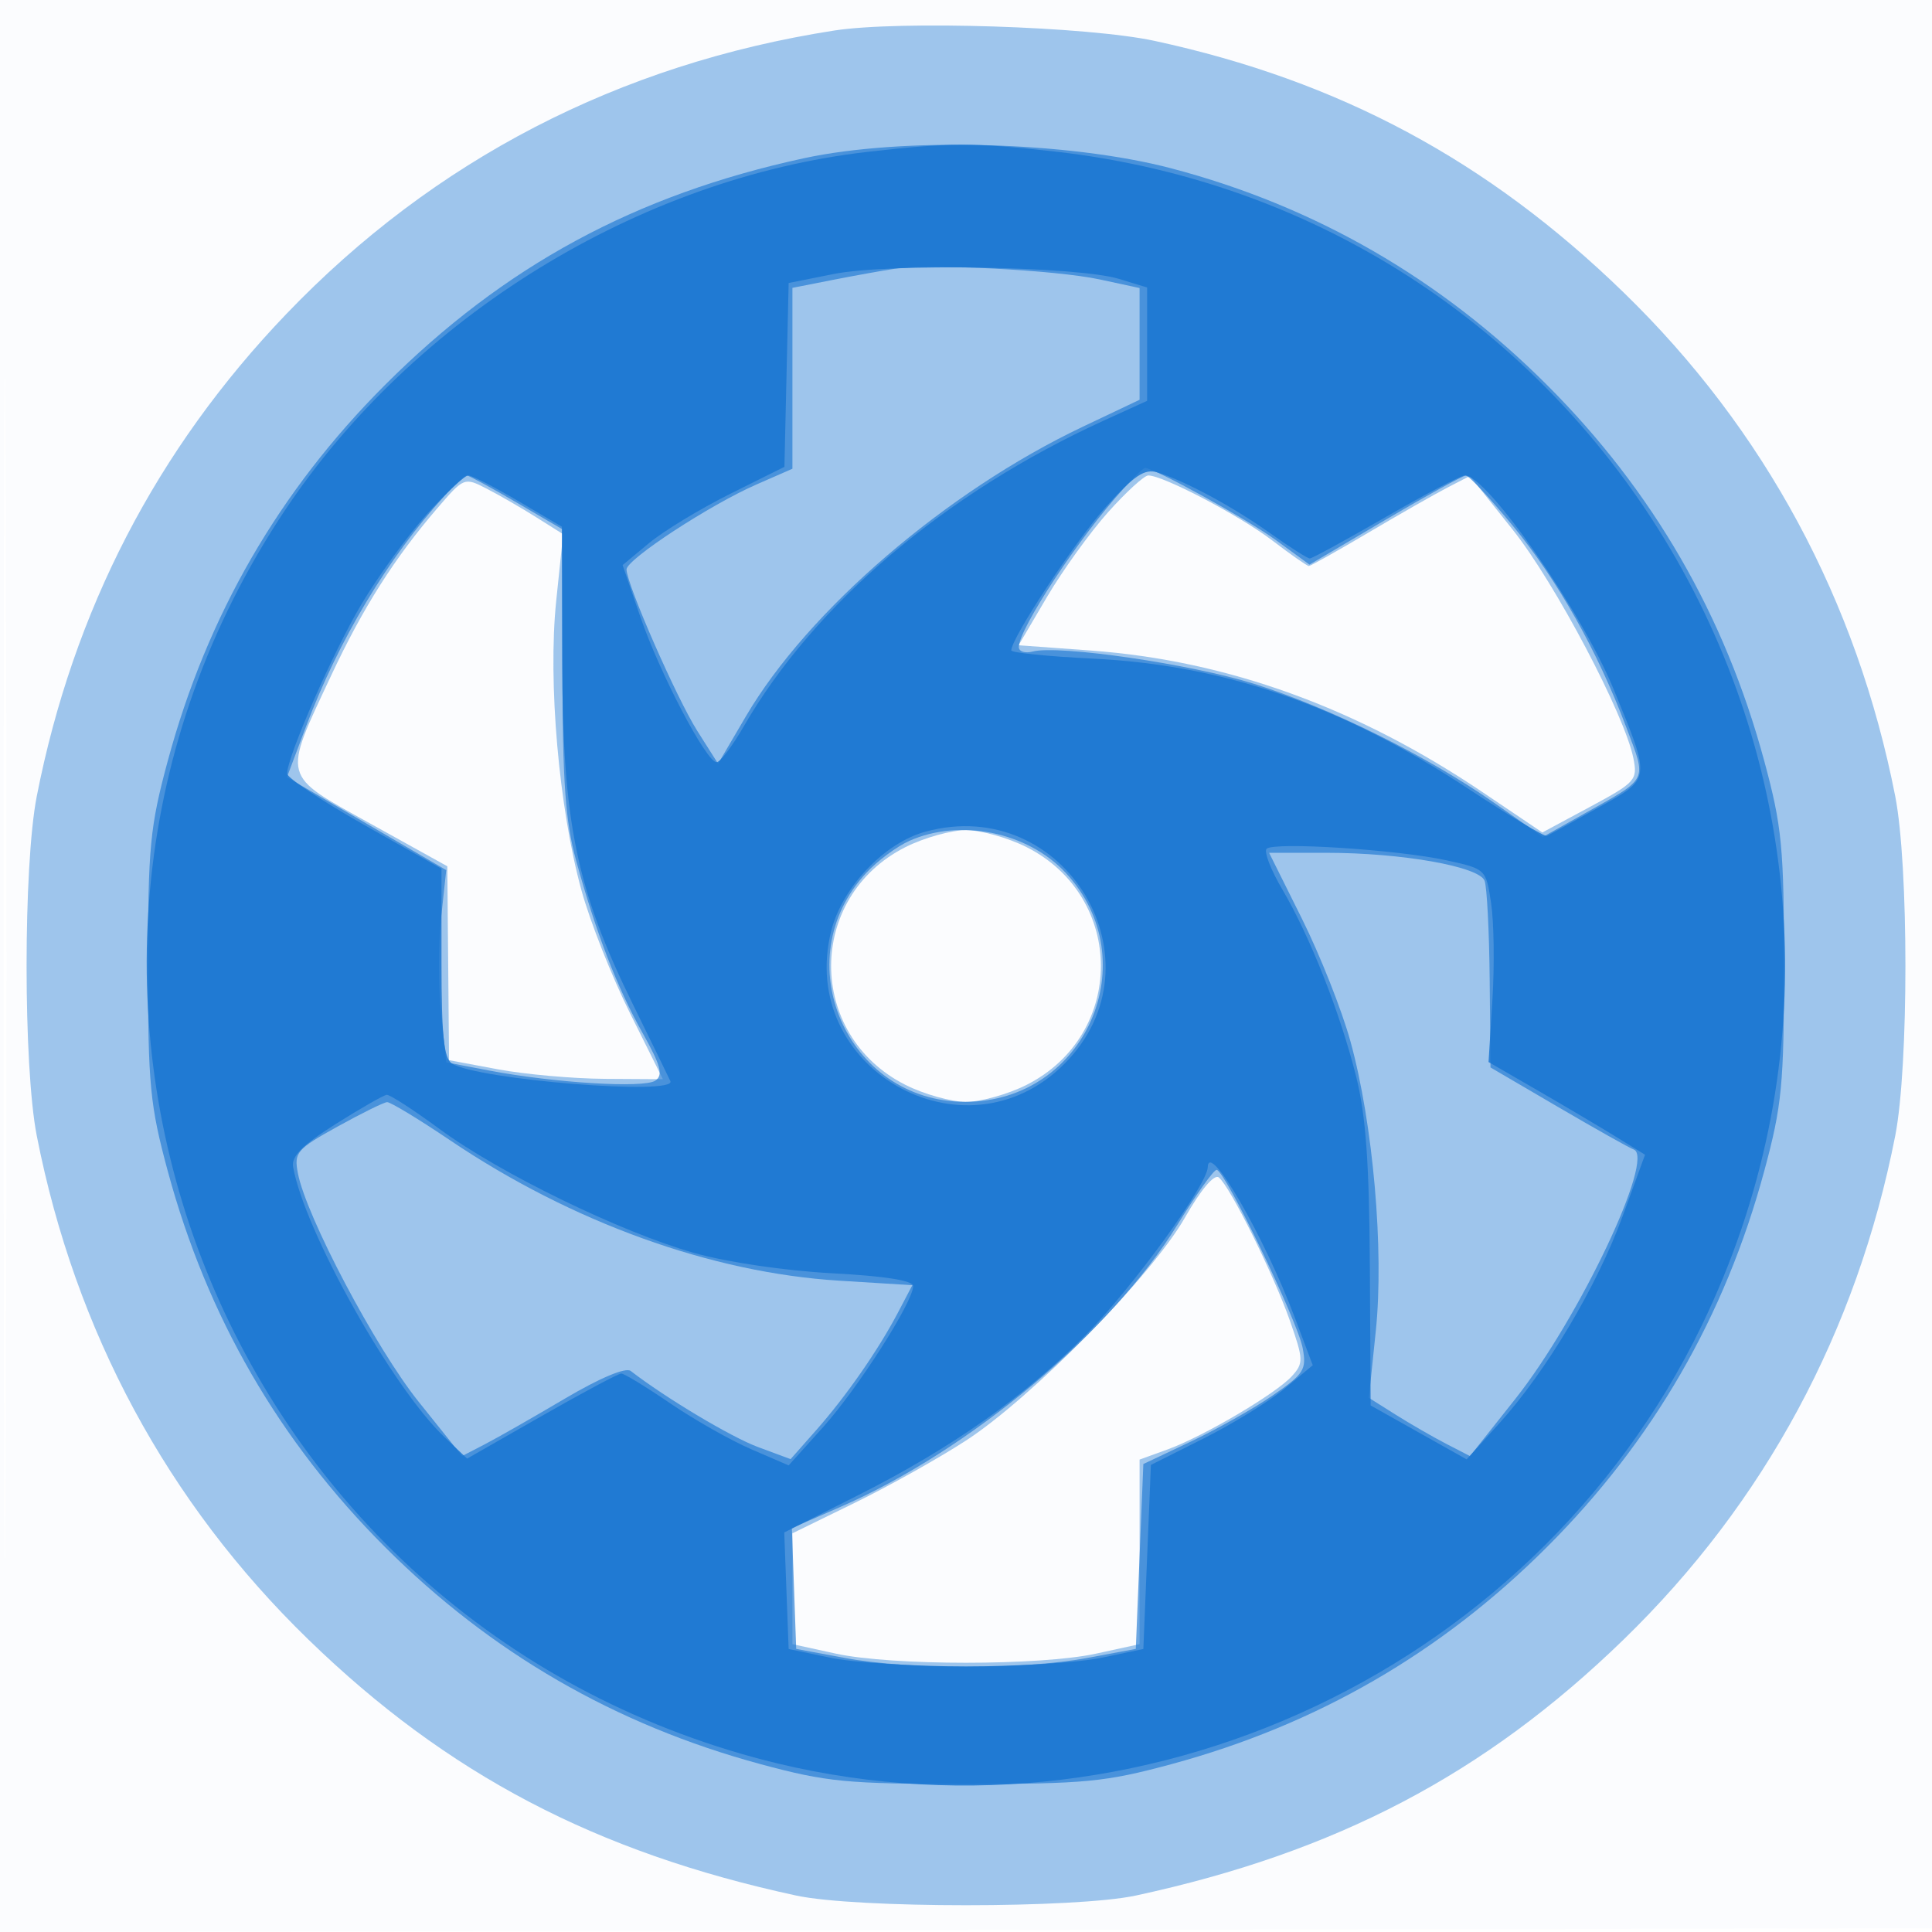
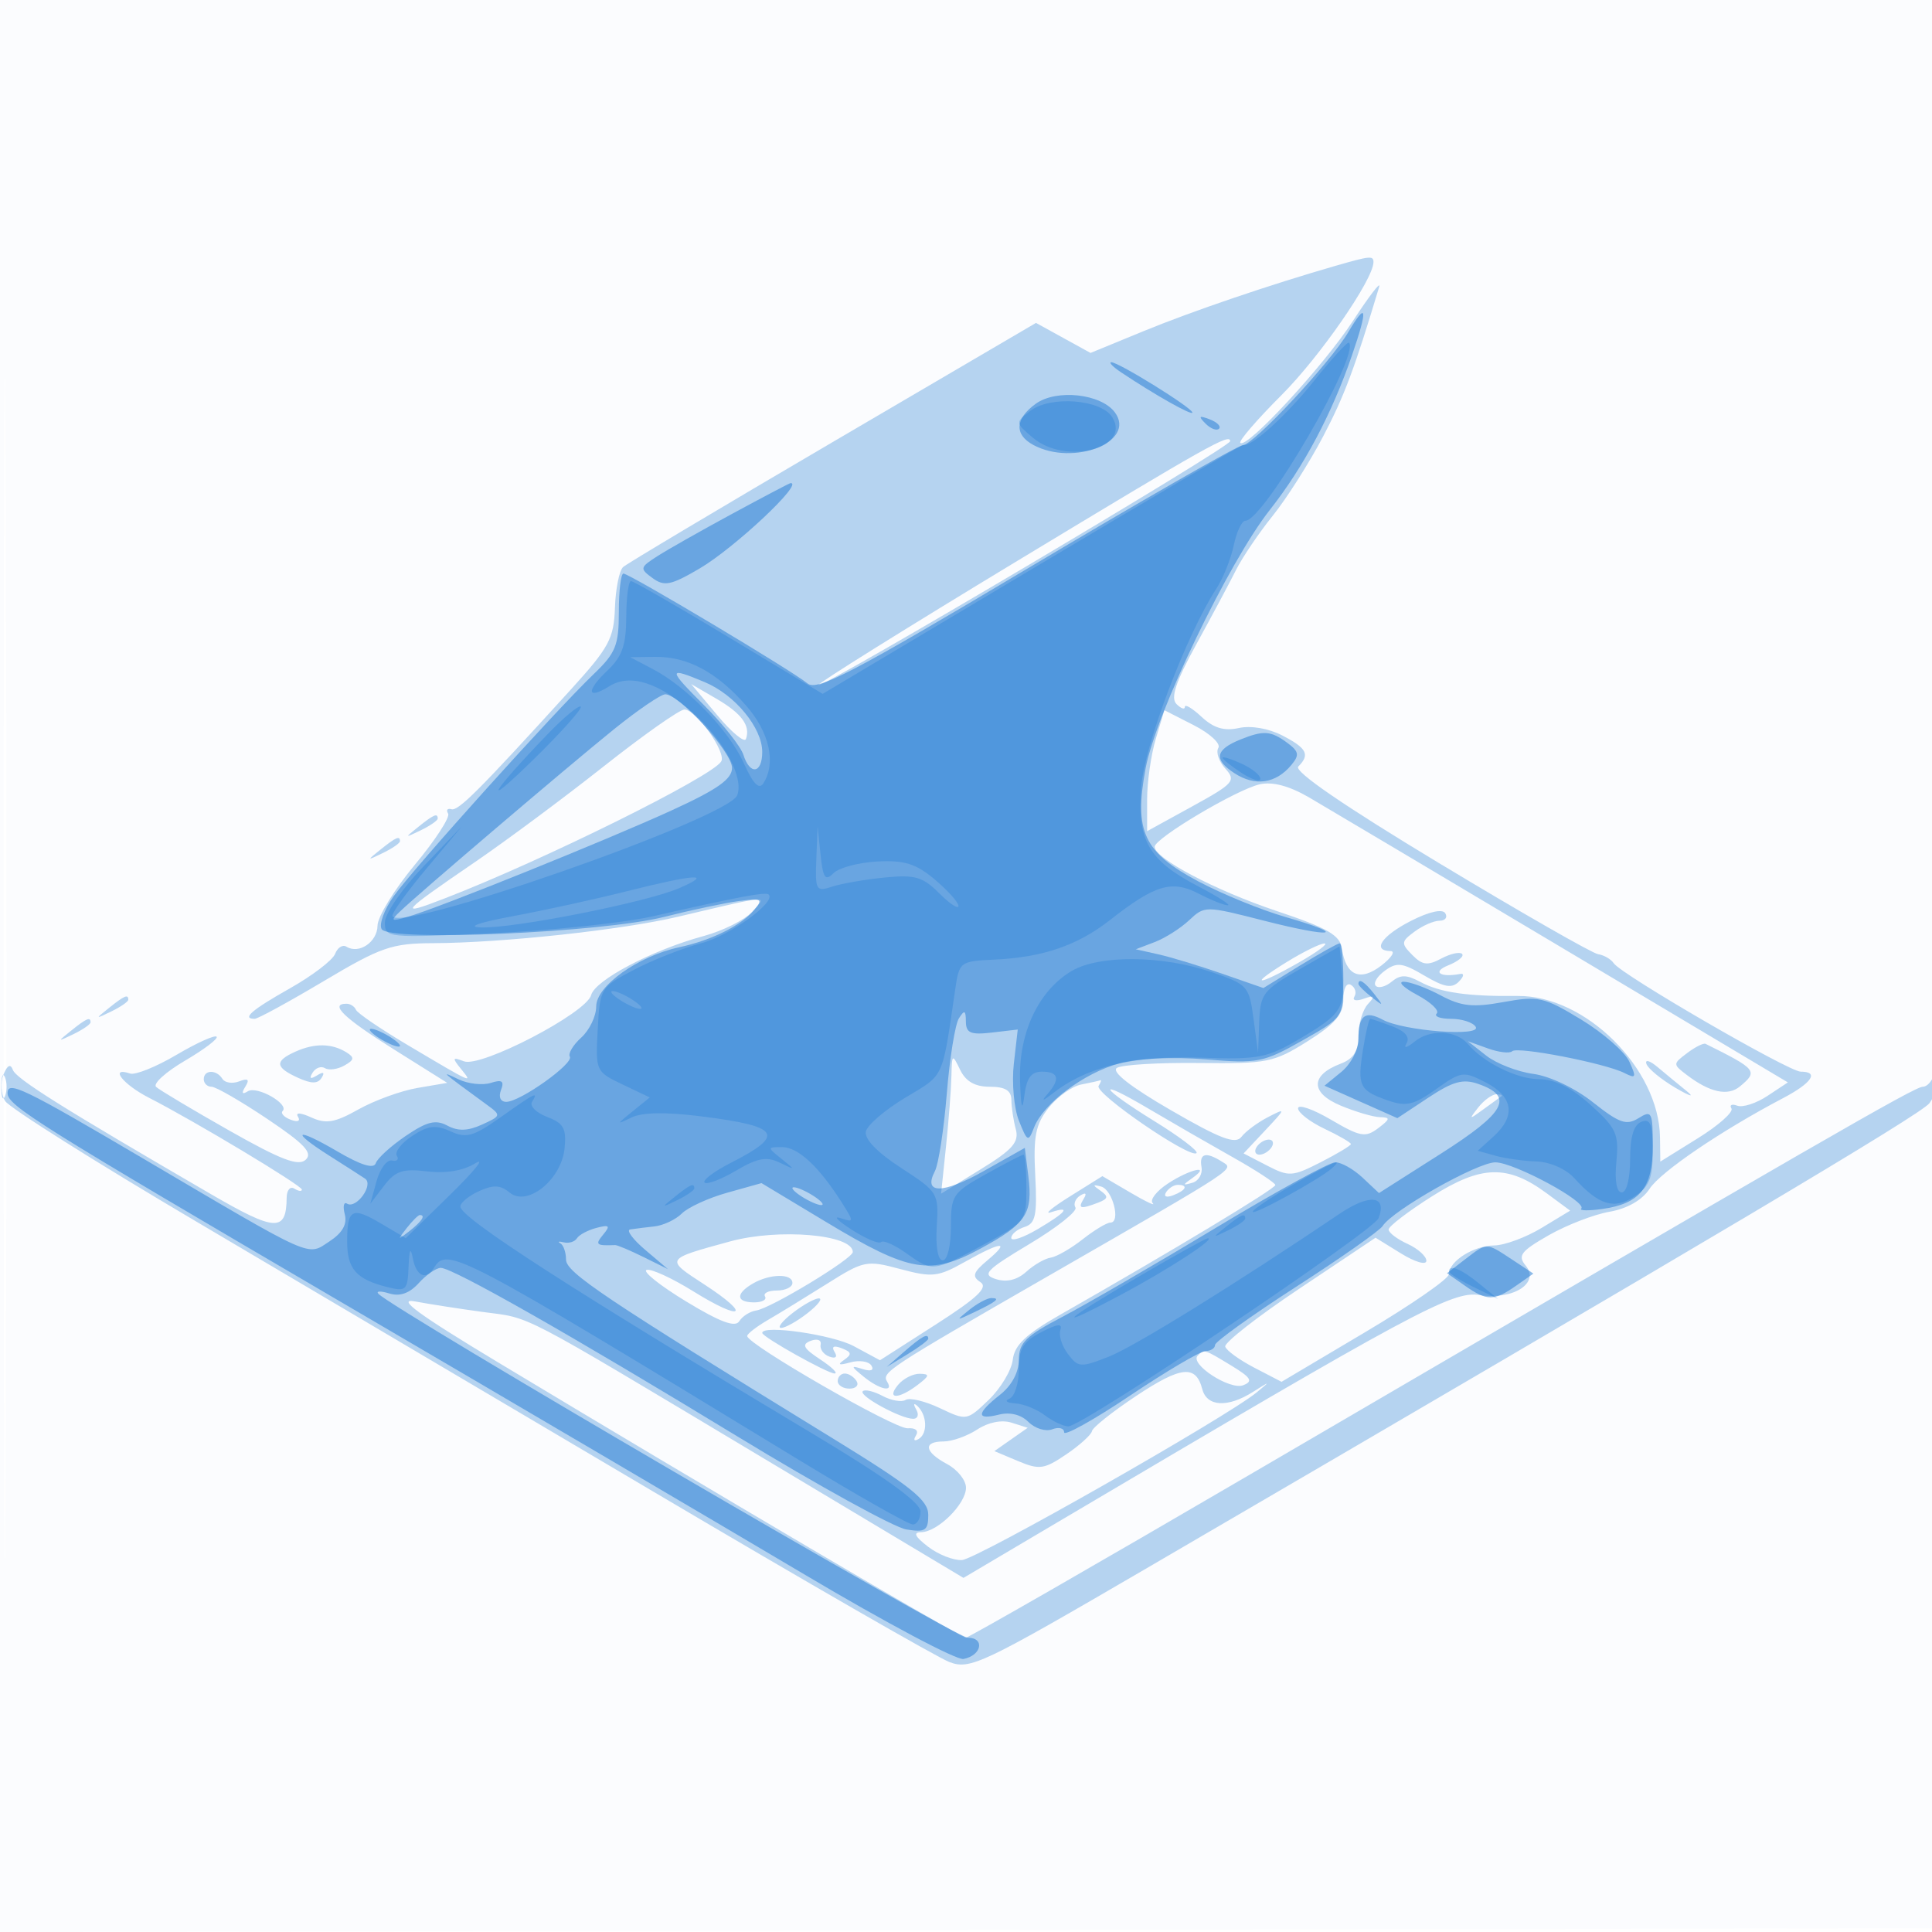
<svg xmlns="http://www.w3.org/2000/svg" width="256" height="256">
-   <path fill-opacity=".016" d="M0 128.004v128.004l128.25-.254 128.25-.254.254-127.75L257.008 0H0v128.004m.485.496c0 70.4.119 99.053.265 63.672.146-35.38.146-92.98 0-128C.604 29.153.485 58.1.485 128.5" fill="#1976D2" fill-rule="evenodd" />
-   <path fill-opacity=".414" d="M110.5 4.051C82.037 8.492 57.508 21.188 37.936 41.608 20.753 59.537 9.701 80.895 4.873 105.5c-1.801 9.181-1.801 35.819 0 45 5.086 25.923 17.318 48.612 35.98 66.739 18.375 17.848 38.091 28.197 64.647 33.931 7.912 1.708 37.088 1.708 45 0 26.556-5.734 46.272-16.083 64.647-33.931 18.662-18.127 30.894-40.816 35.98-66.739 1.801-9.181 1.801-35.819 0-45-5.086-25.923-17.318-48.612-35.98-66.739-18.016-17.5-37.679-28.049-62.147-33.342-8.851-1.915-33.839-2.719-42.5-1.368M57.937 67.355c-5.675 6.602-9.848 13.179-14.046 22.136-6.475 13.818-6.675 13.065 5.205 19.652l10.177 5.643.114 12.846.113 12.847 6.5 1.214c3.575.667 9.951 1.235 14.169 1.26l7.669.047-4.359-8.75c-2.397-4.812-5.289-12.125-6.425-16.25-2.998-10.886-4.465-27.659-3.355-38.358l.919-8.858-3.559-2.242c-1.957-1.233-4.909-2.936-6.559-3.786-2.978-1.534-3.026-1.515-6.563 2.599m88.906.496c-2.389 2.669-6.038 7.731-8.111 11.25l-3.767 6.399 9.58.7c18.028 1.316 35.321 7.575 51.975 18.814l7.848 5.295 6.334-3.404c6.009-3.23 6.304-3.56 5.738-6.405-1.147-5.77-10.374-23.254-15.998-30.312l-5.672-7.12-3.002 1.552c-1.651.854-6.361 3.538-10.467 5.966-4.107 2.428-7.65 4.414-7.875 4.414-.225 0-2.416-1.532-4.869-3.404-4.319-3.297-14.43-8.596-16.402-8.596-.533 0-2.924 2.183-5.312 4.851M119.97 112.25c-13.123 6.629-13.123 24.871 0 31.5 2.45 1.238 6.063 2.25 8.03 2.25 1.967 0 5.58-1.012 8.03-2.25 13.123-6.629 13.123-24.871 0-31.5-2.45-1.237-6.063-2.25-8.03-2.25-1.967 0-5.58 1.013-8.03 2.25M157 161.354c-4.352 7.642-20.272 23.85-29 29.524-3.575 2.325-10.213 6.041-14.75 8.26l-8.25 4.033V217.858l5.75 1.254c7.405 1.615 27.095 1.615 34.5 0l5.75-1.254v-24.456l3.648-1.32c4.794-1.733 14.437-7.412 16.54-9.741 1.553-1.719 1.535-2.204-.269-7.341-2.19-6.233-7.905-17.753-9.416-18.979-.608-.493-2.383 1.609-4.503 5.333" fill="#1976D2" fill-rule="evenodd" />
-   <path fill-opacity=".633" d="M106.5 20.973c-22.292 4.83-39.705 14.257-55.488 30.039-14.029 14.03-23.57 30.536-28.774 49.782-2.363 8.739-2.625 11.45-2.625 27.206s.262 18.467 2.625 27.206c5.204 19.246 14.745 35.752 28.774 49.782 14.03 14.029 30.536 23.57 49.782 28.774 8.739 2.363 11.45 2.625 27.206 2.625s18.467-.262 27.206-2.625c19.246-5.204 35.752-14.745 49.782-28.774 14.029-14.03 23.57-30.536 28.774-49.782 2.363-8.739 2.625-11.45 2.625-27.206s-.262-18.467-2.625-27.206c-5.204-19.246-14.745-35.752-28.774-49.782-14.091-14.09-30.744-23.693-49.782-28.705-13.549-3.567-35.609-4.171-48.706-1.334m12 14.646c-1.65.25-5.362.92-8.25 1.489L105 38.142v23.97l-4.75 2.077c-6.192 2.707-17.255 9.944-17.232 11.273.035 1.995 6.648 17.075 9.379 21.388l2.754 4.349 3.674-6.267c8.243-14.057 26.562-29.805 44.666-38.396L151 52.973V38.166l-5.25-1.133c-5.812-1.255-22.567-2.124-27.25-1.414m30.364 29.131C143.041 71.129 135 83.305 135 85.744c0 .588.826.853 1.835.589 3.458-.904 21.048 1.663 29.357 4.284 10.03 3.165 22.999 9.592 31.774 15.747l6.466 4.535 5.534-3.108c8.572-4.815 8.255-4.157 5.513-11.444-3.799-10.092-9.099-19.497-15.061-26.725-3.004-3.642-5.79-6.614-6.19-6.605-.4.009-5.225 2.667-10.721 5.907l-9.993 5.89-4.507-3.286C165.275 68.808 152.92 62 151.716 62c-.188 0-1.472 1.237-2.852 2.75m-90 1C51.41 73.915 44.842 84.856 40.56 96.241l-2.536 6.741 10.552 6.155 10.552 6.156-.681 6.353c-.374 3.495-.372 9.226.004 12.737l.683 6.383 5.683 1.085c8.602 1.642 20.516 2.366 22.019 1.338 1.068-.73.728-1.998-1.686-6.301-3.395-6.053-6.18-13.281-8.819-22.888-1.413-5.145-1.79-10.397-1.808-25.188L74.5 70.123l-6.088-3.561C65.063 64.603 62.11 63 61.849 63c-.261 0-1.605 1.237-2.985 2.75m61.636 45.667c-1.65.737-4.209 2.632-5.686 4.211-10.782 11.526-2.66 30.372 13.089 30.372 15.938 0 24.142-18.76 13.283-30.373-5.038-5.388-13.972-7.206-20.686-4.21m52.021 10.333c2.397 4.813 5.289 12.125 6.425 16.25 2.998 10.886 4.465 27.659 3.355 38.358l-.919 8.858 3.559 2.242c1.957 1.233 4.972 2.97 6.7 3.861l3.141 1.62 5.984-7.548c8.468-10.679 18.616-32.069 15.696-33.084-.529-.184-5.012-2.704-9.962-5.6l-9-5.265-.109-11.634c-.061-6.398-.364-12.295-.675-13.105-.725-1.891-10.983-3.703-20.967-3.703h-7.587l4.359 8.75M44.704 149.289c-5.391 2.986-5.757 3.417-5.238 6.149 1.091 5.733 10.297 23.167 15.988 30.278l5.776 7.216 3.002-1.552c1.651-.854 6.432-3.58 10.625-6.059 4.62-2.731 8.054-4.175 8.714-3.664 4.628 3.577 13.301 8.762 16.873 10.086l4.316 1.6 3.37-3.816c3.99-4.517 8.242-10.633 10.867-15.629l1.893-3.603-9.695-.598c-16.92-1.046-35.444-7.731-51.57-18.613-4.144-2.796-7.893-5.066-8.33-5.045-.437.022-3.403 1.484-6.591 3.25m111.329 12.97c-8.786 14.244-27.564 29.962-44.73 37.44l-6.376 2.778.286 8.006.287 8.007 6.5 1.208c8.333 1.549 23.668 1.549 32 0l6.5-1.209.5-12.249.5-12.249 6.276-2.966c3.452-1.63 8.335-4.381 10.851-6.113 4.167-2.866 4.523-3.428 3.986-6.28-.682-3.621-10.343-23.636-11.403-23.623-.39.004-2.72 3.267-5.177 7.25" fill="#1976D2" fill-rule="evenodd" />
-   <path fill-opacity=".833" d="M115 20.118C84.682 23.586 54.789 41.994 37.68 67.73-3.021 128.953 27.51 211.9 98.296 232.413c50.062 14.507 104.459-9.792 127.215-56.827C258.3 107.81 214.472 28.41 139.666 20.069c-10.711-1.194-13.857-1.188-24.666.049m-4.5 16.181l-6 1.201-.28 12.178-.28 12.179-7.22 3.599c-3.971 1.98-8.795 4.91-10.72 6.51l-3.5 2.91 2.334 6.812C87.393 89.16 93.598 101 94.954 101c.471 0 2.089-2.137 3.596-4.75 9.336-16.183 26.726-30.955 47.7-40.518l5.75-2.621V38.094l-3.75-1.144c-5.437-1.658-30.556-2.091-37.75-.651m36.061 30.844C142.51 71.649 134 84.546 134 86.18c0 .31 4.838.799 10.75 1.087 17.603.858 33.113 6.239 49.915 17.316 5.371 3.542 10.015 6.322 10.319 6.178.304-.143 3.341-1.819 6.75-3.723 7.107-3.97 7.052-3.561 2.109-15.64C209.616 81.068 197.061 63 194.11 63c-.524 0-5.238 2.475-10.478 5.5-5.239 3.025-9.774 5.5-10.077 5.5-.303 0-2.689-1.521-5.303-3.38-4.927-3.505-11.193-6.882-14.883-8.021-1.702-.526-3.071.388-6.808 4.544m-90.026 1.029c-2.558 2.845-6.464 8.226-8.681 11.958-3.706 6.237-9.746 20.006-9.814 22.37-.016.55 4.581 3.611 10.216 6.803l10.244 5.802v12.483c0 9.611.322 12.681 1.398 13.348 3.467 2.146 29.807 4.253 28.929 2.314-.187-.412-2.439-5.025-5.004-10.25-7.445-15.161-9.276-24.064-9.326-45.352l-.043-17.851-5.771-3.399C65.508 64.529 62.522 63 62.048 63c-.474 0-2.955 2.328-5.513 5.172m66.085 42.031c-5.429 1.479-11.024 7.375-12.478 13.148C105.571 141.503 127.79 154.21 141 141c13.493-13.493.151-35.847-18.38-30.797m45.208 2.27c-.369.387.572 2.813 2.091 5.39 3.672 6.227 7.668 16.356 9.778 24.784 1.284 5.128 1.741 11.474 1.817 25.216l.102 18.364 6.362 3.573 6.361 3.573 4.296-4.745c6.263-6.918 12.985-18.203 16.375-27.493l2.965-8.125-3.737-2.311c-2.056-1.271-6.722-4.035-10.369-6.143l-6.63-3.832.513-8.233c.283-4.528.206-10.283-.17-12.79-.68-4.54-.702-4.561-5.882-5.699-6.478-1.422-22.966-2.478-23.872-1.529M44.5 148.928c-4.405 2.781-5.911 4.291-5.665 5.68 1.497 8.459 13.101 29.194 20.024 35.778l3.035 2.886 9.868-5.636c5.427-3.1 10.181-5.636 10.564-5.636.383 0 3.299 1.776 6.479 3.947 3.181 2.171 8.013 4.91 10.739 6.086l4.956 2.139 4.54-5.042c4.589-5.096 11.96-16.631 11.96-18.716 0-.736-3.755-1.33-10.75-1.701-6.206-.33-13.92-1.465-18.25-2.686-9.699-2.736-25.808-10.574-33.753-16.423-3.439-2.532-6.589-4.572-7-4.534-.411.039-3.447 1.775-6.747 3.858m115.533 5.738c-.066 2.336-10.026 16.03-16.166 22.227-8.065 8.141-17.827 15.013-30.159 21.23l-9.791 4.937.291 7.72.292 7.72 5.5 1.154c3.025.634 11.125 1.153 18 1.153s14.975-.519 18-1.153l5.5-1.154.5-12.195.5-12.195 7-3.515c3.85-1.934 8.675-4.906 10.723-6.605l3.722-3.09-2.347-6.236c-4.096-10.882-11.461-23.619-11.565-19.998" fill="#1976D2" fill-rule="evenodd" />
+   <path fill="#1976D2" fill-opacity=".016" fill-rule="evenodd" d="M0 128.004v128.004l128.25-.254 128.25-.254.254-127.75L257.008 0H0zm.485.496c0 70.4.119 99.053.265 63.672s.146-92.98 0-128S.485 58.1.485 128.5" />
+   <path fill="#1976D2" fill-opacity=".307" fill-rule="evenodd" d="M177 35.212c-8.722 2.512-19.074 6.035-25.5 8.676l-7 2.878-3.613-1.99-3.613-1.99-26.887 15.759C95.599 67.212 83.081 74.676 82.57 75.132c-.512.455-1.001 2.888-1.087 5.405-.14 4.065-.787 5.269-5.789 10.77-12.222 13.441-14.957 16.182-15.881 15.918-.529-.151-.725.109-.436.577.29.468-1.69 3.517-4.4 6.775-2.709 3.257-4.938 6.887-4.952 8.066-.025 2.179-2.455 3.827-4.122 2.797-.505-.312-1.179.117-1.5.952s-3.017 2.892-5.993 4.572c-5.071 2.862-6.428 4.037-4.66 4.035.413 0 4.532-2.25 9.154-5 7.59-4.515 8.993-5.001 14.5-5.025 9.183-.039 25.038-1.753 32.48-3.511 12.427-2.937 11.818-2.896 9.789-.654-.975 1.078-3.888 2.533-6.473 3.233-6.754 1.831-14.352 5.824-14.873 7.816-.618 2.364-14.591 9.638-16.85 8.772-1.552-.596-1.595-.473-.368 1.039 1.589 1.959 1.612 1.969-7.109-3.206-3.575-2.122-6.65-4.219-6.833-4.66-.184-.442-.746-.803-1.25-.803-2.311 0-.362 1.885 6.214 6.011l7.13 4.474-3.953.675c-2.175.372-5.687 1.649-7.806 2.839-3.128 1.757-4.299 1.959-6.24 1.074-1.448-.659-2.147-.695-1.774-.092.359.581-.049.741-.979.384-.877-.337-1.354-.854-1.058-1.149.92-.92-3.391-3.371-4.607-2.619q-1.151.709-.334-.612c.591-.957.365-1.151-.814-.699-.898.345-1.898.196-2.223-.33-.778-1.259-2.473-1.229-2.473.044 0 .55.464 1 1.031 1 .568 0 3.886 1.915 7.375 4.255 4.949 3.32 6.07 4.511 5.098 5.419-.96.896-3.278.011-10.124-3.869-4.884-2.768-9.247-5.371-9.696-5.785s1.274-1.977 3.828-3.474c2.555-1.497 4.439-2.928 4.188-3.18-.252-.251-2.653.837-5.336 2.419s-5.438 2.69-6.121 2.463c-2.822-.941-.968 1.438 2.507 3.216C25.776 148.546 40 157.089 40 157.626c0 .271-.45.214-1-.126s-1.007.196-1.015 1.191c-.039 4.59-1.461 4.521-10.074-.483-19.658-11.423-25.763-15.254-26.207-16.445q-.471-1.262-1.247.623c-.426 1.037-.328 2.612.218 3.5s11.981 8.097 25.409 16.021a89631 89631 0 0 1 60.619 35.819c19.912 11.777 37.513 21.907 39.114 22.511 2.727 1.029 4.354.257 25.797-12.247 75.146-43.82 102.906-60.311 104.042-61.806.704-.926 1.243-2.584 1.196-3.684-.07-1.673-.159-1.714-.541-.25-.252.963-.942 1.75-1.534 1.75-1.048 0-12.983 6.879-89.211 51.419C145.253 207.289 128.338 217 127.978 217c-.644 0-33.589-19.39-61.978-36.479-10.577-6.366-13.553-8.55-11-8.073 1.925.36 5.975.988 9 1.396 6.563.885 4.121-.388 37.082 19.332l26.582 15.903 12.418-7.346c47.252-27.952 52.352-30.699 55.946-30.135 4.476.702 8.057-1.585 6.125-3.913-1.082-1.304-.631-1.898 3.038-3.997 2.37-1.355 6-2.761 8.067-3.123 2.369-.415 4.335-1.54 5.321-3.045 1.483-2.264 9.482-7.697 17.671-12.003 3.837-2.018 4.841-3.517 2.355-3.517-1.591 0-23.755-12.85-24.775-14.364-.369-.548-1.301-1.088-2.072-1.201s-10.244-5.536-21.05-12.051c-12.684-7.647-19.303-12.189-18.677-12.815 1.578-1.578 1.143-2.428-2.104-4.107-1.832-.947-4.166-1.349-5.778-.995-1.939.426-3.336.008-4.927-1.475C158 93.853 157 93.255 157 93.661s-.499.24-1.109-.37c-.813-.813-.105-2.94 2.644-7.95 2.065-3.763 4.431-8.191 5.259-9.841s3.013-4.877 4.857-7.171 4.846-7.019 6.67-10.5c2.826-5.392 4.149-8.922 7.43-19.829.248-.825-1.326 1.223-3.499 4.551-3.906 5.985-14.059 16.975-14.902 16.132-.24-.24 2.214-3.087 5.453-6.326 5.086-5.086 12.159-15.304 12.188-17.607.011-.893-.427-.852-4.991.462m-42.188 39.101c-14.679 8.879-26.545 16.287-26.37 16.462.493.493 54.558-31.528 54.558-32.312 0-1.083-2.798.49-28.188 15.85M95.044 94.772c1.901 2.271 3.611 3.686 3.8 3.145.621-1.772-.568-3.386-3.939-5.345l-3.317-1.929zM80 101.546c-5.225 4.13-12.875 9.817-17 12.637-10.046 6.868-10.416 7.315-4 4.831 13.052-5.052 35.303-16.077 36.563-18.116.728-1.179-3.333-6.904-4.881-6.88-.65.01-5.457 3.397-10.682 7.528m73.143-3.628c-.629 2.098-1.143 5.705-1.143 8.016v4.201l5.964-3.278c5.526-3.038 5.849-3.406 4.402-5.005-.859-.949-1.277-2.187-.929-2.751.349-.563-1.118-1.918-3.259-3.01l-3.893-1.986zm13.779 6.008c-3.033.675-13.922 7.145-13.922 8.273 0 1.559 8.062 5.804 16.177 8.518 6.727 2.249 8.382 3.201 8.633 4.96.512 3.596 2.41 4.425 5.208 2.275 1.365-1.049 1.92-1.918 1.232-1.93-2.498-.044-1.159-2.028 2.696-3.994 2.411-1.231 4.184-1.627 4.559-1.021.337.546-.003.993-.755.993s-2.241.647-3.309 1.439c-1.797 1.332-1.82 1.562-.308 3.098 1.336 1.356 2.035 1.443 3.836.48 1.211-.649 2.454-.927 2.762-.62s-.518.991-1.836 1.518c-2.179.872-1.085 1.643 1.605 1.132.55-.104.466.354-.186 1.018-.926.942-1.933.767-4.576-.792-2.915-1.72-3.65-1.811-5.241-.647-1.018.744-1.557 1.647-1.198 2.006s1.31.108 2.113-.559c1.145-.95 1.96-.944 3.774.03 2.631 1.413 6.285 1.942 12.889 1.866 8.981-.102 18.766 9.608 18.884 18.74l.041 3.208 4.976-3.093c2.737-1.701 4.738-3.477 4.448-3.947s.058-.635.774-.367c.716.269 2.517-.316 4.003-1.299l2.701-1.787-29.701-17.703c-16.336-9.736-31.501-18.753-33.701-20.036-2.658-1.549-4.865-2.14-6.578-1.759m-111.481 5.629c-1.864 1.494-1.852 1.512.309.465 1.237-.6 2.25-1.3 2.25-1.555 0-.765-.519-.544-2.559 1.09m-5 3c-1.864 1.494-1.852 1.512.309.465 1.237-.6 2.25-1.3 2.25-1.555 0-.765-.519-.544-2.559 1.09M170.5 127.474c-5.225 3.218-3.966 3.247 1.648.038 2.394-1.368 3.902-2.491 3.352-2.495s-2.8 1.102-5 2.457m7.5 4.965c0 1.965-1.1 3.248-4.75 5.542-4.467 2.806-5.323 2.977-14.385 2.872-5.3-.062-10.188.229-10.864.646-.789.488 1.76 2.489 7.135 5.601 6.595 3.818 8.576 4.566 9.364 3.535.55-.72 2.125-1.89 3.5-2.601 2.436-1.26 2.426-1.215-.359 1.755l-2.858 3.047 3.103 1.605c2.915 1.508 3.347 1.481 7.109-.438 2.203-1.124 4.005-2.208 4.005-2.409 0-.202-1.575-1.114-3.5-2.027s-3.5-2.132-3.5-2.709c0-.576 1.963.102 4.362 1.508 3.876 2.272 4.572 2.397 6.25 1.127 1.61-1.219 1.648-1.434.26-1.461-.895-.018-3.244-.707-5.218-1.532-4.039-1.688-4.047-4.02-.018-5.552 1.715-.652 2.364-1.674 2.364-3.723 0-1.554.563-3.431 1.25-4.172 1.022-1.102.921-1.231-.552-.712-.995.352-1.548.225-1.234-.283.313-.506.111-1.202-.448-1.548-.587-.363-1.016.452-1.016 1.929m-163.559 1.116c-1.864 1.494-1.852 1.512.309.465 1.238-.6 2.25-1.3 2.25-1.555 0-.765-.519-.544-2.559 1.09m-5 3c-1.864 1.494-1.852 1.512.309.465 1.238-.6 2.25-1.3 2.25-1.555 0-.765-.519-.544-2.559 1.09m29.738 2.778c-2.818 1.258-2.75 2.086.285 3.469 1.814.826 2.647.828 3.155.006.448-.726.231-.834-.619-.308q-1.31.809-.585-.362c.398-.644 1.139-.914 1.646-.6.508.314 1.66.158 2.559-.345 1.337-.748 1.387-1.07.276-1.757-1.931-1.194-4.194-1.228-6.717-.103m184.38.201c-1.922 1.451-1.922 1.481 0 2.939 3.023 2.295 5.405 2.802 6.989 1.487 2.441-2.025 2.241-2.274-4.548-5.644-.275-.137-1.374.411-2.441 1.218m-97.491 3.069c-.038 1.707-.361 5.907-.719 9.334l-.651 6.231 5.232-3.22c4.271-2.628 5.128-3.608 4.665-5.334-.312-1.163-.574-2.901-.581-3.864-.01-1.254-.821-1.75-2.861-1.75-1.965 0-3.184-.698-3.933-2.25-1.034-2.145-1.088-2.105-1.152.853m92.087-1.638c.209.626 1.946 2.057 3.862 3.182s2.583 1.318 1.483.43-2.838-2.32-3.862-3.182-1.691-1.055-1.483-.43M.158 144c0 1.375.227 1.938.504 1.25.278-.687.278-1.812 0-2.5-.277-.687-.504-.125-.504 1.25m143.112-.297c-1.227.237-3.173 1.629-4.325 3.094-1.727 2.195-2.038 3.769-1.77 8.948.273 5.281.046 6.372-1.425 6.837-.963.304-1.75.957-1.75 1.452 0 .494 1.575-.031 3.5-1.167 3.811-2.248 4.501-3.129 1.75-2.236-.963.313.178-.637 2.535-2.109l4.286-2.678 3.714 2.18c2.043 1.198 3.374 1.83 2.957 1.403s.483-1.595 2-2.595c2.89-1.906 5.86-2.581 3.258-.741-1.333.943-1.333 1.013 0 .631.825-.236 1.368-1.17 1.206-2.076-.325-1.821.576-2.07 2.676-.74 1.681 1.065 2.698.393-22.882 15.114-21.612 12.438-22.21 12.831-21.43 14.093.89 1.441-1.032 1.014-3.129-.695-1.734-1.412-1.749-1.52-.139-1.011 1.094.346 1.552.166 1.166-.459-.35-.566-1.611-.757-2.802-.423-1.499.419-1.755.321-.832-.32 1.077-.748 1.019-1.048-.302-1.554-1.06-.407-1.392-.234-.945.49.42.68.146.92-.698.614-.764-.278-1.282-.995-1.151-1.594.132-.606-.453-.824-1.32-.491-1.235.474-.973.984 1.262 2.457 1.551 1.023 2.41 1.863 1.908 1.866-.938.007-9.588-4.842-9.588-5.374 0-1.114 9.307.23 12.131 1.752l3.472 1.87 7.356-4.714c5.58-3.578 7.015-4.939 5.948-5.641-1.148-.756-.972-1.291.954-2.906 3.104-2.604 1.859-2.512-3.003.22-3.572 2.008-4.32 2.091-8.558.958-4.484-1.199-4.821-1.132-9.722 1.953-2.793 1.757-6.313 3.913-7.822 4.792-1.509.878-2.746 1.834-2.75 2.123-.013 1.093 19.572 12.356 21.265 12.229 1.048-.079 1.496.313 1.096.96-.385.624-.218.811.389.436 1.2-.742 1.076-3.192-.221-4.372-.47-.428-.532-.216-.136.471.395.688.22 1.25-.39 1.25-1.657 0-7.273-3.069-6.688-3.655.279-.279 1.456 0 2.614.62s2.542.858 3.075.529c.532-.329 2.571.162 4.53 1.092 3.537 1.679 3.582 1.671 6.458-1.084 1.592-1.526 3.032-3.924 3.199-5.33.23-1.945 1.738-3.374 6.303-5.975 14.794-8.431 28.499-16.692 28.488-17.172-.006-.289-2.594-1.976-5.75-3.75a687 687 0 0 1-10.988-6.333c-7.269-4.302-6.624-2.912.765 1.648 3.309 2.042 5.797 3.931 5.53 4.198-.808.808-13.568-7.942-12.976-8.899.302-.489.41-.828.24-.753s-1.313.33-2.539.567m52.602 3.047c-1.269 1.619-1.222 1.64.628.283 1.1-.807 2.188-1.594 2.417-1.75s-.054-.283-.628-.283-1.662.787-2.417 1.75M166.5 152c-.34.55-.168 1 .382 1s1.278-.45 1.618-1 .168-1-.382-1-1.278.45-1.618 1m23.25 6.517c-3.162 2-5.75 3.98-5.75 4.4 0 .419 1.125 1.275 2.5 1.901s2.5 1.635 2.5 2.242c0 .611-1.503.174-3.366-.977l-3.366-2.08-10.095 6.748c-5.552 3.712-9.973 7.169-9.823 7.683.15.513 1.89 1.773 3.866 2.799l3.594 1.865 11.095-6.586c6.102-3.622 11.095-7.082 11.095-7.689 0-1.71 3.232-3.755 6-3.796 1.375-.021 4.2-1.066 6.277-2.324l3.778-2.287-3.085-2.28c-5.203-3.847-8.674-3.76-15.22.381m-43.916-.732c1.075.755 1.011 1.061-.332 1.576-2.352.902-2.721.803-1.907-.516.446-.721.274-.882-.457-.43-.644.398-.93 1.112-.636 1.588.294.475-2.446 2.649-6.088 4.83-5.785 3.465-6.347 4.054-4.446 4.657 1.422.451 2.813.113 4.016-.975 1.012-.917 2.472-1.759 3.243-1.872s2.671-1.204 4.222-2.424c1.551-1.221 3.207-2.219 3.68-2.219 1.417 0 .301-4.364-1.221-4.773-1.148-.309-1.162-.206-.074.558m8.673.204c-.35.566.051.734.941.393 1.732-.665 2.049-1.382.611-1.382-.518 0-1.216.445-1.552.989m-57.783 6.51c-8.656 2.369-8.616 2.303-3.41 5.69 6.371 4.143 5.081 4.977-1.434.927-2.828-1.758-5.617-3.037-6.199-2.843s1.774 2.074 5.237 4.177c4.503 2.735 6.506 3.481 7.038 2.621.41-.662 1.419-1.303 2.243-1.424 1.943-.285 12.801-6.86 12.801-7.751 0-2.324-9.813-3.167-16.276-1.397m3.026 5.581c-2.306 1.343-2.224 2.491.177 2.491 1.059 0 1.708-.353 1.441-.785-.268-.432.441-.786 1.573-.786s2.059-.45 2.059-1c0-1.283-2.988-1.237-5.25.08M105 174c-1.375 1.076-2.05 1.956-1.5 1.956s2.125-.88 3.5-1.956 2.05-1.956 1.5-1.956-2.125.88-3.5 1.956m53.701 5.633c-1.106 1.106 4.257 4.597 6.022 3.92 1.353-.519 1.062-1.006-1.553-2.596-3.618-2.2-3.599-2.194-4.469-1.324m-8.145 5.33c-3.144 2.088-5.783 4.188-5.865 4.666s-1.613 1.865-3.403 3.08c-2.932 1.989-3.567 2.077-6.391.89l-3.135-1.319 2.206-1.545 2.206-1.545-2.136-.678c-1.3-.412-3.082-.058-4.552.905-1.328.871-3.331 1.583-4.451 1.583-2.773 0-2.559 1.382.465 3 1.375.736 2.5 2.144 2.5 3.13 0 2.145-3.746 5.861-5.939 5.892-1.106.016-.84.576.91 1.921 1.359 1.045 3.384 1.842 4.5 1.771 1.979-.125 35.052-18.938 39.029-22.201 1.878-1.541 1.849-1.546-.473-.077-3.349 2.119-6.109 1.968-6.719-.367-.852-3.257-2.801-3.058-8.752.894M111 183c0 .55.702 1 1.559 1s1.281-.45.941-1-1.041-1-1.559-1-.941.45-.941 1m8 .5c-1.596 1.923.032 1.943 2.559.032 1.631-1.234 1.681-1.473.313-1.5-.895-.018-2.187.643-2.872 1.468" />
+   <path fill="#1976D2" fill-opacity=".488" fill-rule="evenodd" d="M178.634 44.042c-2.398 4.061-12.579 14.955-13.992 14.972-.628.008-13.517 7.392-28.642 16.409-22.978 13.698-27.747 16.188-29 15.139C105.04 88.921 83.394 76 82.606 76c-.333 0-.606 2.28-.606 5.067 0 4.437-.414 5.463-3.328 8.25-5.07 4.849-23.9 25.758-26.5 29.426-1.264 1.784-1.982 3.755-1.596 4.38 1.036 1.677 29.236.451 37.424-1.628 3.575-.907 8.028-1.852 9.895-2.1 3.015-.4 3.248-.272 2.073 1.143-1.737 2.093-5.634 4.041-9.941 4.97-5.479 1.181-11.027 5.131-11.027 7.85 0 1.282-.889 3.137-1.976 4.121-1.087.983-1.77 2.122-1.518 2.531.558.903-6.59 5.99-8.417 5.99-.772 0-1.058-.638-.702-1.565.458-1.195.137-1.419-1.356-.945-1.075.341-2.985.133-4.243-.463-2.495-1.183-2.545-1.228 3.702 3.342 1.951 1.426 1.938 1.479-.623 2.646-1.872.852-3.173.892-4.582.138-1.561-.836-2.704-.553-5.534 1.37-1.962 1.333-3.744 2.957-3.961 3.608-.263.789-1.966.264-5.093-1.568-5.543-3.249-6.346-2.769-1.013.605 2.026 1.283 4.135 2.635 4.686 3.006 1.191.801-1.166 4.07-2.39 3.314-.436-.27-.568.372-.292 1.426.338 1.293-.318 2.453-2.017 3.566-3.023 1.981-1.772 2.537-24.797-11.024C3.099 144.166 1 143.155 1 144.845c0 1.658 4.012 4.168 45 28.155 22.825 13.357 50.163 29.43 60.75 35.716s20.001 11.285 20.917 11.107c2.423-.47 2.877-2.823.546-2.823-1.628 0-76.091-43.46-78.071-45.565-.353-.376.295-.396 1.44-.045 1.408.432 2.673-.014 3.905-1.376 1.003-1.108 2.316-2.014 2.918-2.014 1.591 0 17.291 8.923 39.447 22.419 10.644 6.483 20.657 11.993 22.25 12.244 2.513.396 2.898.141 2.898-1.921 0-1.971-2.186-3.721-12.75-10.209C79.917 171.903 75 168.606 75 166.896c0-.951-.337-1.918-.75-2.149-.412-.23-.202-.288.468-.127s1.45-.083 1.734-.543 1.45-1.08 2.59-1.378c1.701-.445 1.861-.287.893.88-1.125 1.355-.961 1.501 1.575 1.401.281-.011 1.969.7 3.75 1.581l3.24 1.602-3-2.545c-1.65-1.401-2.55-2.62-2-2.71a79 79 0 0 1 3.182-.396c1.199-.128 2.85-.902 3.668-1.719s3.527-2.059 6.019-2.756l4.532-1.269 8.626 5.191c11.048 6.649 13.746 7.106 20.447 3.459 6.039-3.287 6.91-4.62 6.283-9.618l-.464-3.7-5.366 3.028c-5.504 3.106-8.153 3.131-6.551.061.485-.929 1.194-5.541 1.577-10.25.382-4.708 1.105-9.208 1.606-10 .738-1.166.913-1.086.926.42.012 1.527.628 1.788 3.443 1.46l3.428-.401-.519 4.541c-.286 2.498.018 5.891.675 7.541 1.118 2.809 1.245 2.867 1.996.918 1.227-3.181 6.606-7.236 11.287-8.508 2.505-.68 7.149-.897 11.488-.536 6.843.569 7.613.42 12.75-2.479 5.46-3.082 5.467-3.092 5.467-7.99 0-2.698-.218-4.905-.485-4.905s-2.65 1.332-5.296 2.96l-4.81 2.96-5.455-1.895c-3-1.043-6.804-2.198-8.454-2.568l-3-.672 2.499-.953c1.375-.524 3.432-1.827 4.57-2.897 2.052-1.927 2.144-1.927 9.916.061 9.172 2.346 11.358 1.967 2.839-.492-3.203-.925-8.375-3.035-11.492-4.689-7.289-3.866-8.59-6.639-7.035-14.998 1.345-7.235 11.007-27.335 16.466-34.258 4.481-5.682 8.192-12.663 10.872-20.451 2.163-6.286 1.998-7.296-.501-3.066m-30.107 5.279c4.428 2.964 9.473 5.811 9.473 5.346 0-.61-9.755-6.667-10.738-6.667-.389 0 .181.594 1.265 1.321m-11.277 4.174c-2.762 1.986-2.883 4.096-.316 5.47 5.354 2.865 13.635-.437 10.805-4.308-1.817-2.484-7.738-3.14-10.489-1.162m22.483 2.629c.679.684 1.486.991 1.793.683.308-.308-.247-.867-1.233-1.243-1.425-.542-1.54-.428-.56.56M97 68.091c-4.125 2.234-8.591 4.764-9.923 5.622-2.296 1.478-2.328 1.63-.612 2.885 1.556 1.138 2.43.962 6.211-1.254 4.64-2.719 13.927-11.434 12.074-11.33-.138.008-3.625 1.842-7.75 4.077m-3.641 25.426c2.484 2.484 4.8 5.409 5.146 6.5.87 2.74 2.495 2.491 2.495-.382 0-3.197-3.611-7.575-7.636-9.256-4.927-2.059-4.927-1.785-.005 3.138m-12.07 3.165c-6.185 5.002-25.795 21.705-28.289 24.095-1.317 1.262-1.194 1.349 1 .715 4.103-1.186 26.268-10.122 34.934-14.083 6.128-2.801 8.066-4.163 8.066-5.666C97 99.677 90.032 92 88.157 92c-.594 0-3.684 2.107-6.868 4.682m83.063 1.311c-3.33 1.344-3.562 2.639-.798 4.451 2.743 1.797 5.501 1.399 7.568-1.091 1.092-1.316.995-1.794-.601-2.961-2.149-1.572-3.108-1.634-6.169-.399M180 130.378c0 .207.787.995 1.75 1.75 1.586 1.243 1.621 1.208.378-.378-1.307-1.666-2.128-2.195-2.128-1.372m7.788 1.459c1.808.965 2.971 2.071 2.583 2.458-.387.388.469.705 1.903.705s2.902.476 3.261 1.057c.833 1.347-9.514.56-12.31-.937-2.374-1.27-3.225-.575-3.225 2.636 0 1.333-1.012 3.252-2.25 4.265l-2.25 1.842 4.828 2.15 4.828 2.15 4.098-2.713c3.291-2.177 4.604-2.534 6.663-1.81 4.733 1.664 3.596 3.759-5.014 9.24l-8.181 5.207-2.176-2.043c-1.196-1.124-2.821-2.04-3.61-2.036-.79.005-7.964 3.942-15.942 8.75-7.979 4.808-17.09 10.092-20.248 11.742-4.81 2.513-5.742 3.434-5.744 5.677-.001 1.663-.949 3.423-2.502 4.644-3.135 2.466-3.186 3.389-.144 2.626 1.477-.371 2.942-.006 3.926.978.863.863 2.278 1.297 3.144.965s1.574-.153 1.574.397c0 .551 3.938-1.642 8.75-4.872 4.813-3.231 9.313-5.883 10-5.894.688-.012 1.25-.374 1.25-.806 0-.431 4.838-3.902 10.75-7.712s11.067-7.43 11.454-8.045c1.32-2.094 12.589-8.458 14.947-8.441 2.486.018 12.228 5.271 11.369 6.13-.278.277.954.303 2.738.057 5.054-.698 6.742-2.792 6.742-8.367 0-4.509-.134-4.77-1.89-3.674-1.595.996-2.532.671-6.016-2.089-2.382-1.886-5.735-3.484-7.927-3.778-2.09-.281-4.895-1.369-6.233-2.42l-2.434-1.909 2.647.953c1.456.524 2.907.692 3.225.374.672-.672 12.301 1.585 14.871 2.886 1.538.779 1.616.604.661-1.491-.595-1.306-3.473-3.823-6.395-5.595-4.94-2.994-5.664-3.156-10.286-2.316-4.075.74-5.581.579-8.347-.895-1.857-.99-4.051-1.799-4.876-1.799s-.02.789 1.788 1.753M49 136.43c0 .275.9.981 2 1.57s2 .845 2 .57-.9-.981-2-1.57-2-.845-2-.57m56 21c0 .275.9.981 2 1.57s2 .845 2 .57-.9-.981-2-1.57-2-.845-2-.57m-51.128 5.32c-1.243 1.586-1.208 1.621.378.378 1.666-1.307 2.195-2.128 1.372-2.128-.207 0-.995.787-1.75 1.75m140.248 4.125-2.38 1.83 2.353 1.647c2.933 2.055 3.876 2.058 6.775.028l2.314-1.621-2.841-1.873c-3.447-2.272-3.281-2.272-6.221-.011m-65.679 6.68c-1.83 1.467-1.798 1.487.559.365 3.061-1.458 3.628-1.92 2.358-1.92-.537 0-1.849.7-2.917 1.555m-8.58 5.504-2.361 2.06 2.75-1.675c1.513-.921 2.75-1.847 2.75-2.059 0-.781-.835-.335-3.139 1.674" />
+   <path fill="#1976D2" fill-opacity=".304" fill-rule="evenodd" d="M174.086 50.505c-3.633 4.552-8.321 8.793-9.325 8.434-.144-.051-12.747 7.353-28.007 16.454l-27.746 16.548-12.395-7.471C89.795 80.362 83.944 77 83.609 77s-.617 2.138-.626 4.75c-.014 3.761-.541 5.247-2.532 7.135-2.831 2.686-2.654 3.883.301 2.038 2.758-1.722 6.644-.464 11.156 3.613 4.109 3.712 6.669 8.517 5.777 10.842C96.502 108.46 52 123.982 52 121.312c0-.465 2.069-3.314 4.598-6.329l4.599-5.483-5.099 5.32c-2.804 2.926-5.098 6.258-5.098 7.405 0 2.048.262 2.074 14.25 1.434 7.838-.359 17.4-1.37 21.25-2.246 11.259-2.564 14.977-3.262 15.356-2.887 1.015 1.006-5.185 5.471-8.984 6.471-2.405.633-6.397 2.21-8.872 3.505-4.432 2.319-4.505 2.438-4.8 7.919-.296 5.508-.263 5.581 3.299 7.28l3.599 1.716-2.299 1.859c-2.148 1.736-2.157 1.789-.144.807 1.428-.697 4.528-.754 9.18-.17 10.581 1.329 11.304 2.445 4 6.171-2.216 1.131-3.779 2.305-3.475 2.61.305.305 2.176-.403 4.159-1.572 2.857-1.687 4.057-1.908 5.792-1.069 2.114 1.021 2.122 1.004.248-.498-1.915-1.534-1.914-1.555.076-1.555 2.102 0 4.863 2.553 7.859 7.267 1.697 2.671 1.693 2.745-.118 2.144-1.032-.343-.363.348 1.487 1.536 1.849 1.189 3.599 1.925 3.887 1.636.288-.288 1.77.363 3.291 1.447 3.555 2.53 3.573 2.528 10.281-1.105 5.585-3.025 5.678-3.148 5.678-7.5 0-2.434-.168-4.425-.374-4.425s-2.456 1.163-5 2.585c-4.412 2.467-4.626 2.79-4.626 7 0 2.484-.471 4.415-1.076 4.415-.649 0-.965-1.785-.798-4.501.271-4.405.168-4.572-4.731-7.75-3.146-2.041-4.88-3.831-4.663-4.815.189-.862 2.552-2.887 5.25-4.5 5.198-3.109 4.834-2.321 6.575-14.25.549-3.761.625-3.819 5.25-4.033 6.35-.294 10.995-1.886 15.257-5.229 5.977-4.688 8.2-5.354 11.748-3.519 1.699.878 3.449 1.576 3.888 1.55.44-.025-1.33-1.155-3.934-2.511-6.588-3.429-8.113-6.097-7.549-13.199.437-5.502 6.001-20.163 9.959-26.243.895-1.375 1.933-3.963 2.305-5.75S164.55 69 165.029 69c2.421 0 15.246-22.058 13.715-23.59-.182-.181-2.277 2.112-4.658 5.095M136.5 54.456c-1.986 1.534-1.983 1.56.361 3.545 4.329 3.666 13.053 1.437 10.537-2.692-1.462-2.401-8.211-2.929-10.898-.853m-50 34.199c4.584 2.406 10.085 8.099 12.061 12.479 1.239 2.748 2.023 3.55 2.592 2.653 1.714-2.702.807-6.763-2.301-10.303-3.895-4.435-7.749-6.496-12.052-6.444l-3.3.04zm-14 8.689c-7.489 7.781-8.856 10.18-1.962 3.443 3.778-3.692 6.665-6.912 6.416-7.156-.25-.243-2.254 1.427-4.454 3.713m89.5 3.062c0 .2 1.125 1.101 2.5 2.002s2.5 1.25 2.5.776c0-.475-1.125-1.376-2.5-2.002-1.375-.627-2.5-.976-2.5-.776m-53.832 13.461c-.158 4.11-.036 4.323 2.082 3.621 1.237-.41 4.366-.954 6.952-1.21 4.047-.4 5.057-.11 7.25 2.083 1.401 1.402 2.548 2.159 2.548 1.682s-1.406-2.048-3.124-3.494c-2.503-2.106-4.018-2.582-7.622-2.396-2.473.129-5.09.826-5.815 1.551-1.089 1.089-1.385.667-1.71-2.444l-.393-3.76zM83 118.109c-4.125 1.039-10.875 2.515-15 3.281-4.533.841-6.228 1.435-4.285 1.501 4.389.149 22.001-3.34 26.293-5.208 4.661-2.029 2.127-1.875-7.008.426m89.25 10.294c-4.904 2.807-5.26 3.272-5.4 7.051l-.15 4.046-.6-4.5c-.58-4.351-.766-4.557-5.6-6.206-6.506-2.22-14.867-2.281-18.501-.134-4.381 2.588-7.027 8.188-6.839 14.476.107 3.584.294 4.286.563 2.114.299-2.409.905-3.25 2.34-3.25 2.237 0 2.464 1 .687 3.023-.825.94-.571.891.75-.144 4.501-3.53 10.668-5.031 19.45-4.734 7.884.267 8.927.066 13.388-2.574 5.454-3.229 5.924-3.98 5.479-8.767l-.317-3.407zM81 131.43c0 .275.9.981 2 1.57s2 .845 2 .57-.9-.981-2-1.57-2-.845-2-.57m99.606 7.631c-.774 4.84-.483 5.438 3.281 6.75 2.441.851 3.438.619 6.393-1.484 3.361-2.391 3.627-2.427 6.611-.883 3.625 1.874 3.99 4.449 1.014 7.142l-2.096 1.897 2.346.659c1.29.362 3.738.703 5.44.758 1.77.057 3.906.996 4.989 2.193 3.259 3.6 5.284 4.223 7.983 2.455 1.973-1.293 2.433-2.434 2.433-6.04 0-3.54-.305-4.328-1.5-3.87-1.018.391-1.5 1.987-1.5 4.969 0 2.54-.466 4.393-1.105 4.393-.69 0-.959-1.533-.716-4.079.35-3.672.011-4.42-3.398-7.5-2.557-2.31-4.771-3.421-6.819-3.421-2.928 0-7.395-2.202-9.462-4.664-1.54-1.834-4.992-1.999-7.038-.336-1.065.865-1.528.97-1.094.248.491-.817-.16-1.599-1.873-2.25-1.444-.549-2.763-.998-2.932-.998s-.6 1.827-.957 4.061m-114.29 8.992c-3.59 2.544-4.529 2.807-6.626 1.852-1.958-.893-2.961-.774-5.058.6-1.438.943-2.36 2.126-2.049 2.629s.021.792-.645.641-1.584 1.075-2.04 2.725l-.828 3 1.815-2.377c1.508-1.975 2.474-2.298 5.715-1.909 2.502.301 4.796-.087 6.4-1.08 1.375-.852-.141 1.032-3.369 4.187l-5.87 5.736-3.297-1.946c-3.84-2.265-4.464-1.925-4.464 2.433 0 3.586 1.215 4.97 5.256 5.984 2.568.645 2.753.474 2.88-2.67.095-2.345.267-2.679.57-1.108.455 2.363 1.749 2.942 2.794 1.25 1.754-2.839 3.057-2.154 48.196 25.35 7.809 4.758 14.671 8.65 15.25 8.65s1.039-.787 1.02-1.75c-.023-1.171-4.738-4.564-14.245-10.25C75.814 170.914 61 161.362 61 159.872c0-.503 1.112-1.421 2.47-2.04 1.903-.867 2.833-.825 4.047.182 2.348 1.949 6.882-1.695 7.296-5.864.261-2.62-.128-3.319-2.31-4.149-1.443-.548-2.345-1.448-2.004-1.999.898-1.453.46-1.238-4.183 2.051m104.934 8.977c-2.887 1.656-5.25 3.245-5.25 3.532 0 .547 8.802-4.277 10.45-5.727 1.752-1.54.089-.838-5.2 2.195m-81.809 1.525c-1.864 1.494-1.852 1.512.309.465 1.237-.6 2.25-1.3 2.25-1.555 0-.765-.519-.544-2.559 1.09m88.059 2.277c-13.759 9.288-27.178 17.595-30.586 18.934-3.729 1.465-4.043 1.444-5.408-.356-.797-1.05-1.249-2.478-1.005-3.172.322-.913-.375-.837-2.528.276-2.411 1.247-2.973 2.179-2.973 4.928 0 1.865-.562 3.618-1.25 3.896-.687.277-.35.554.75.615s2.874.771 3.941 1.579c1.068.807 2.475 1.468 3.127 1.468 1.893 0 40.447-25.877 41.104-27.587 1.154-3.008-1.186-3.271-5.172-.581m-15.059 1.723c-1.864 1.494-1.852 1.512.309.465 1.238-.6 2.25-1.3 2.25-1.555 0-.765-.519-.544-2.559 1.09m-11.301 6.453c-10.498 6.126-11.898 7.512-2.555 2.528 6.328-3.375 12.745-7.562 11.415-7.449-.275.024-4.262 2.238-8.86 4.921m40.86-.534c0 .261 1.463 1.188 3.25 2.061l3.25 1.585-2.5-2.038c-2.407-1.962-4-2.602-4-1.608" />
</svg>
